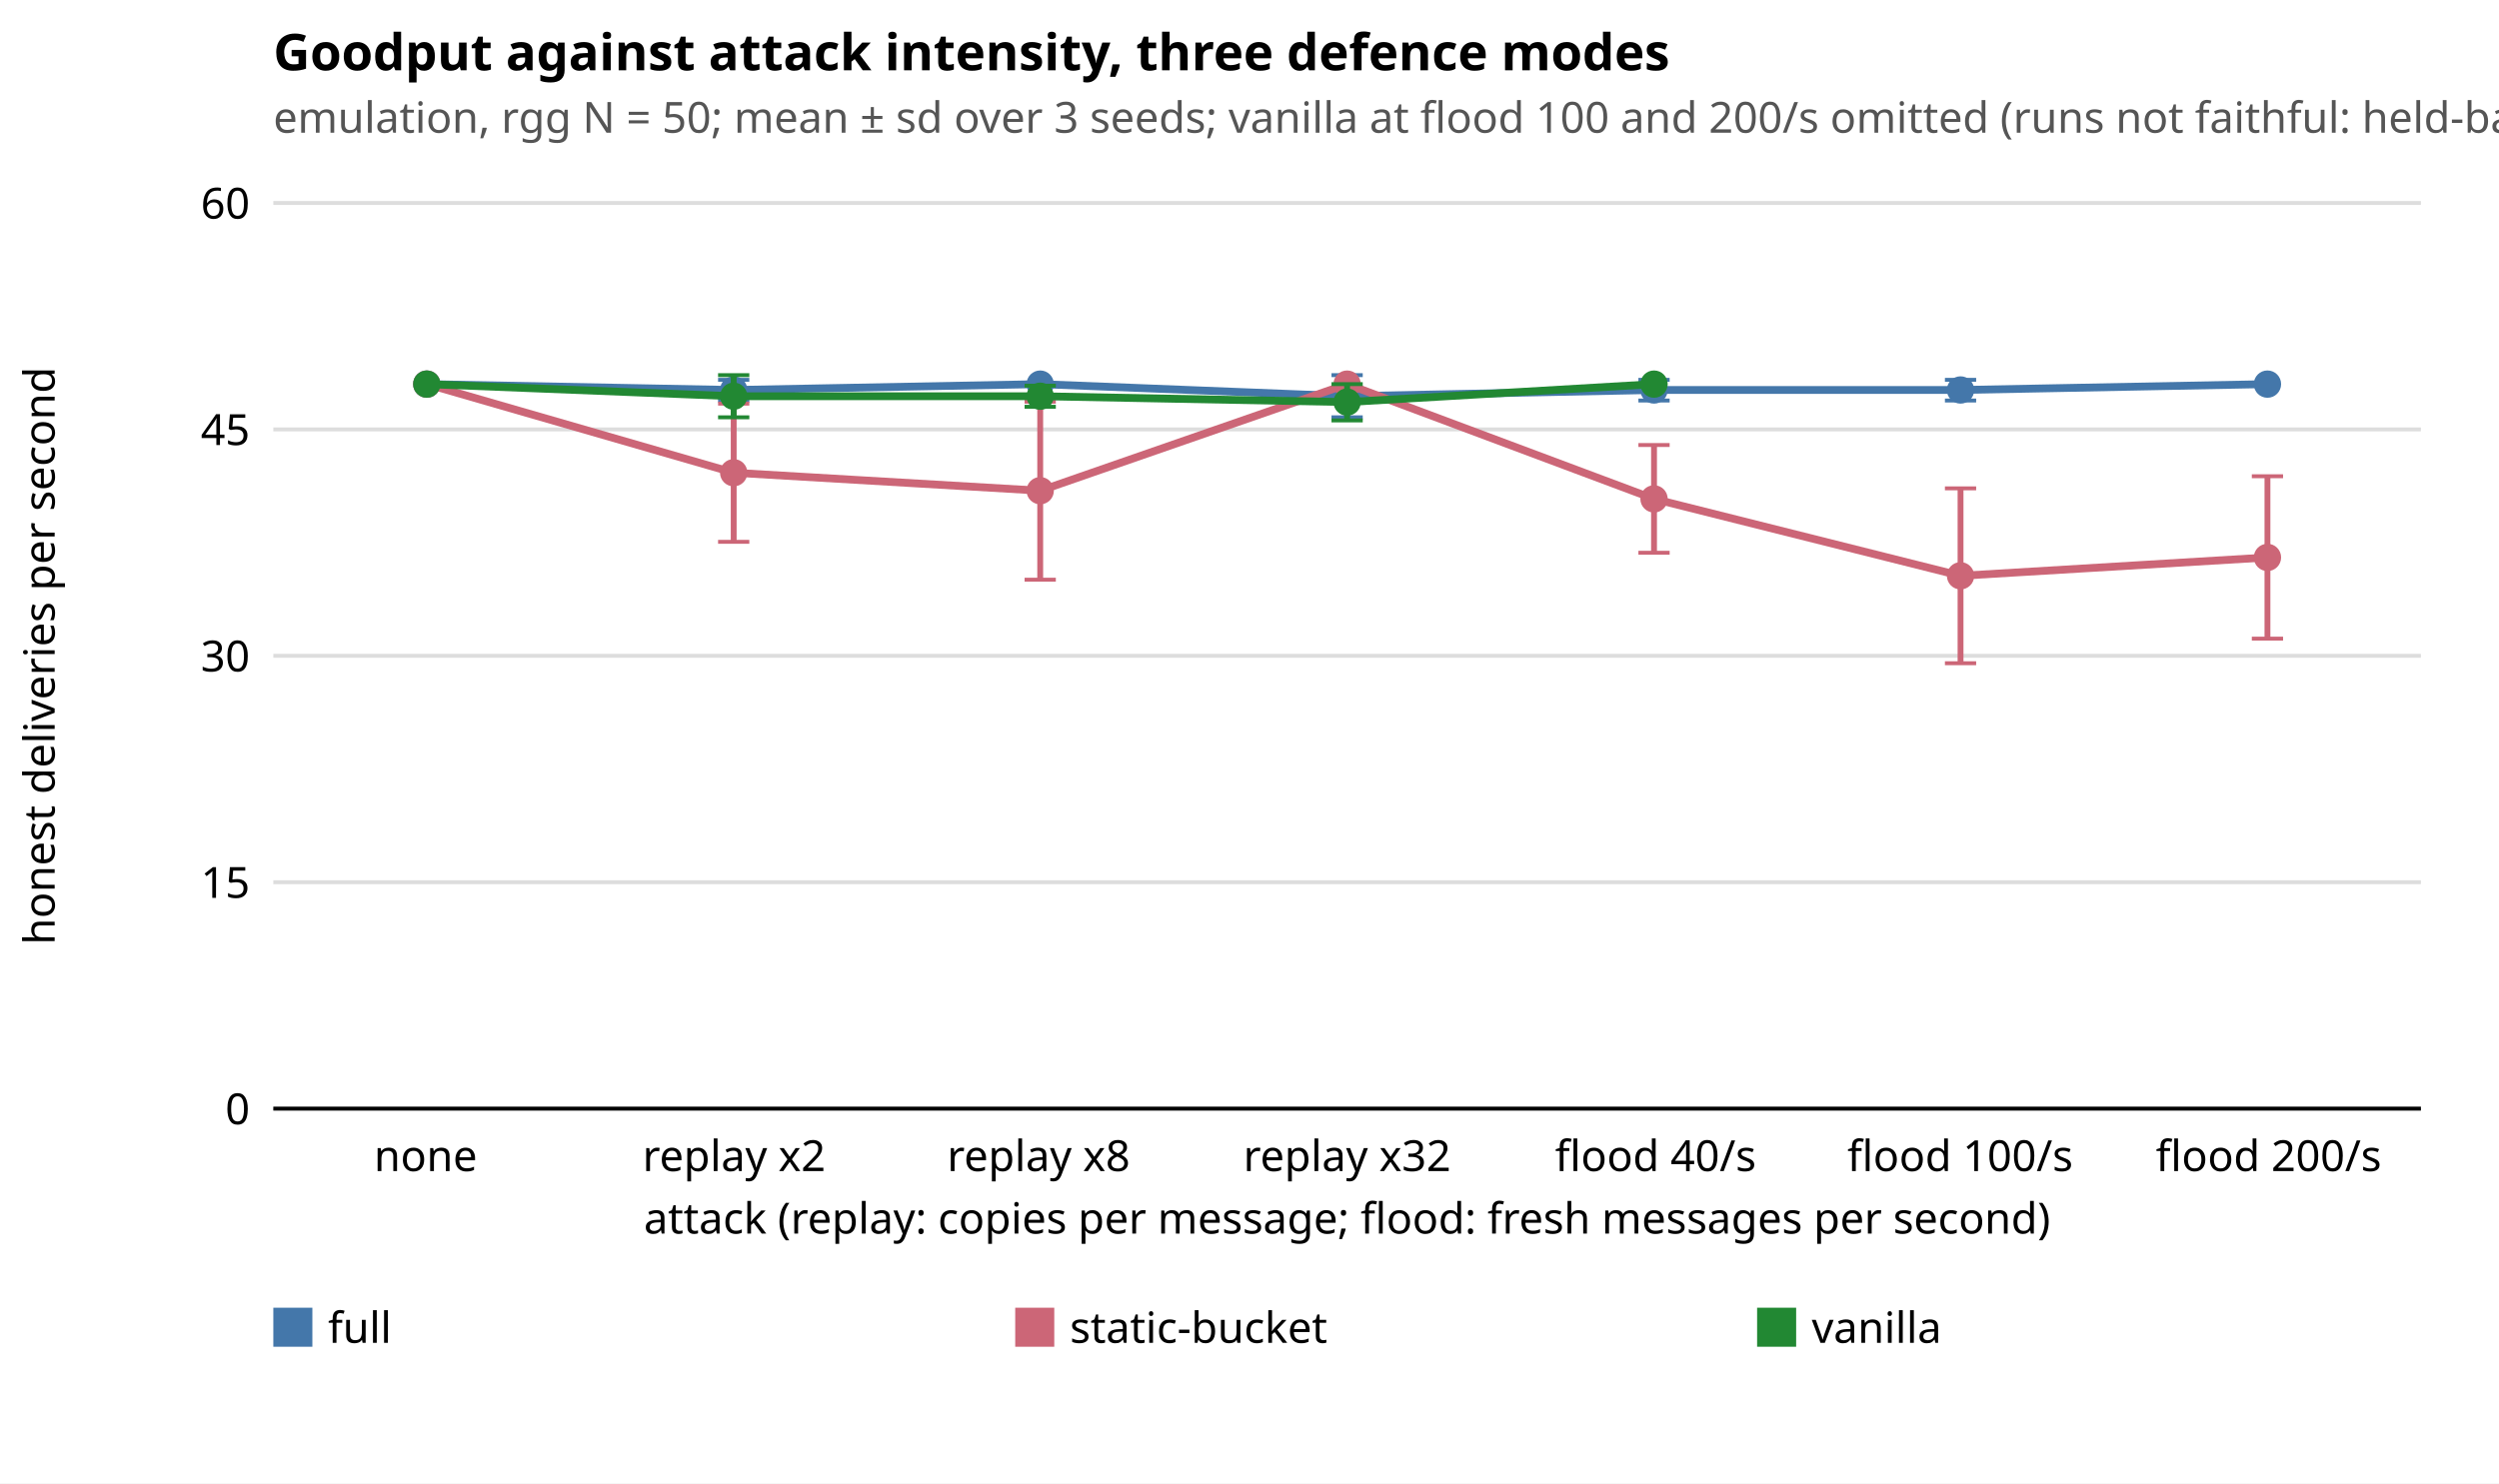
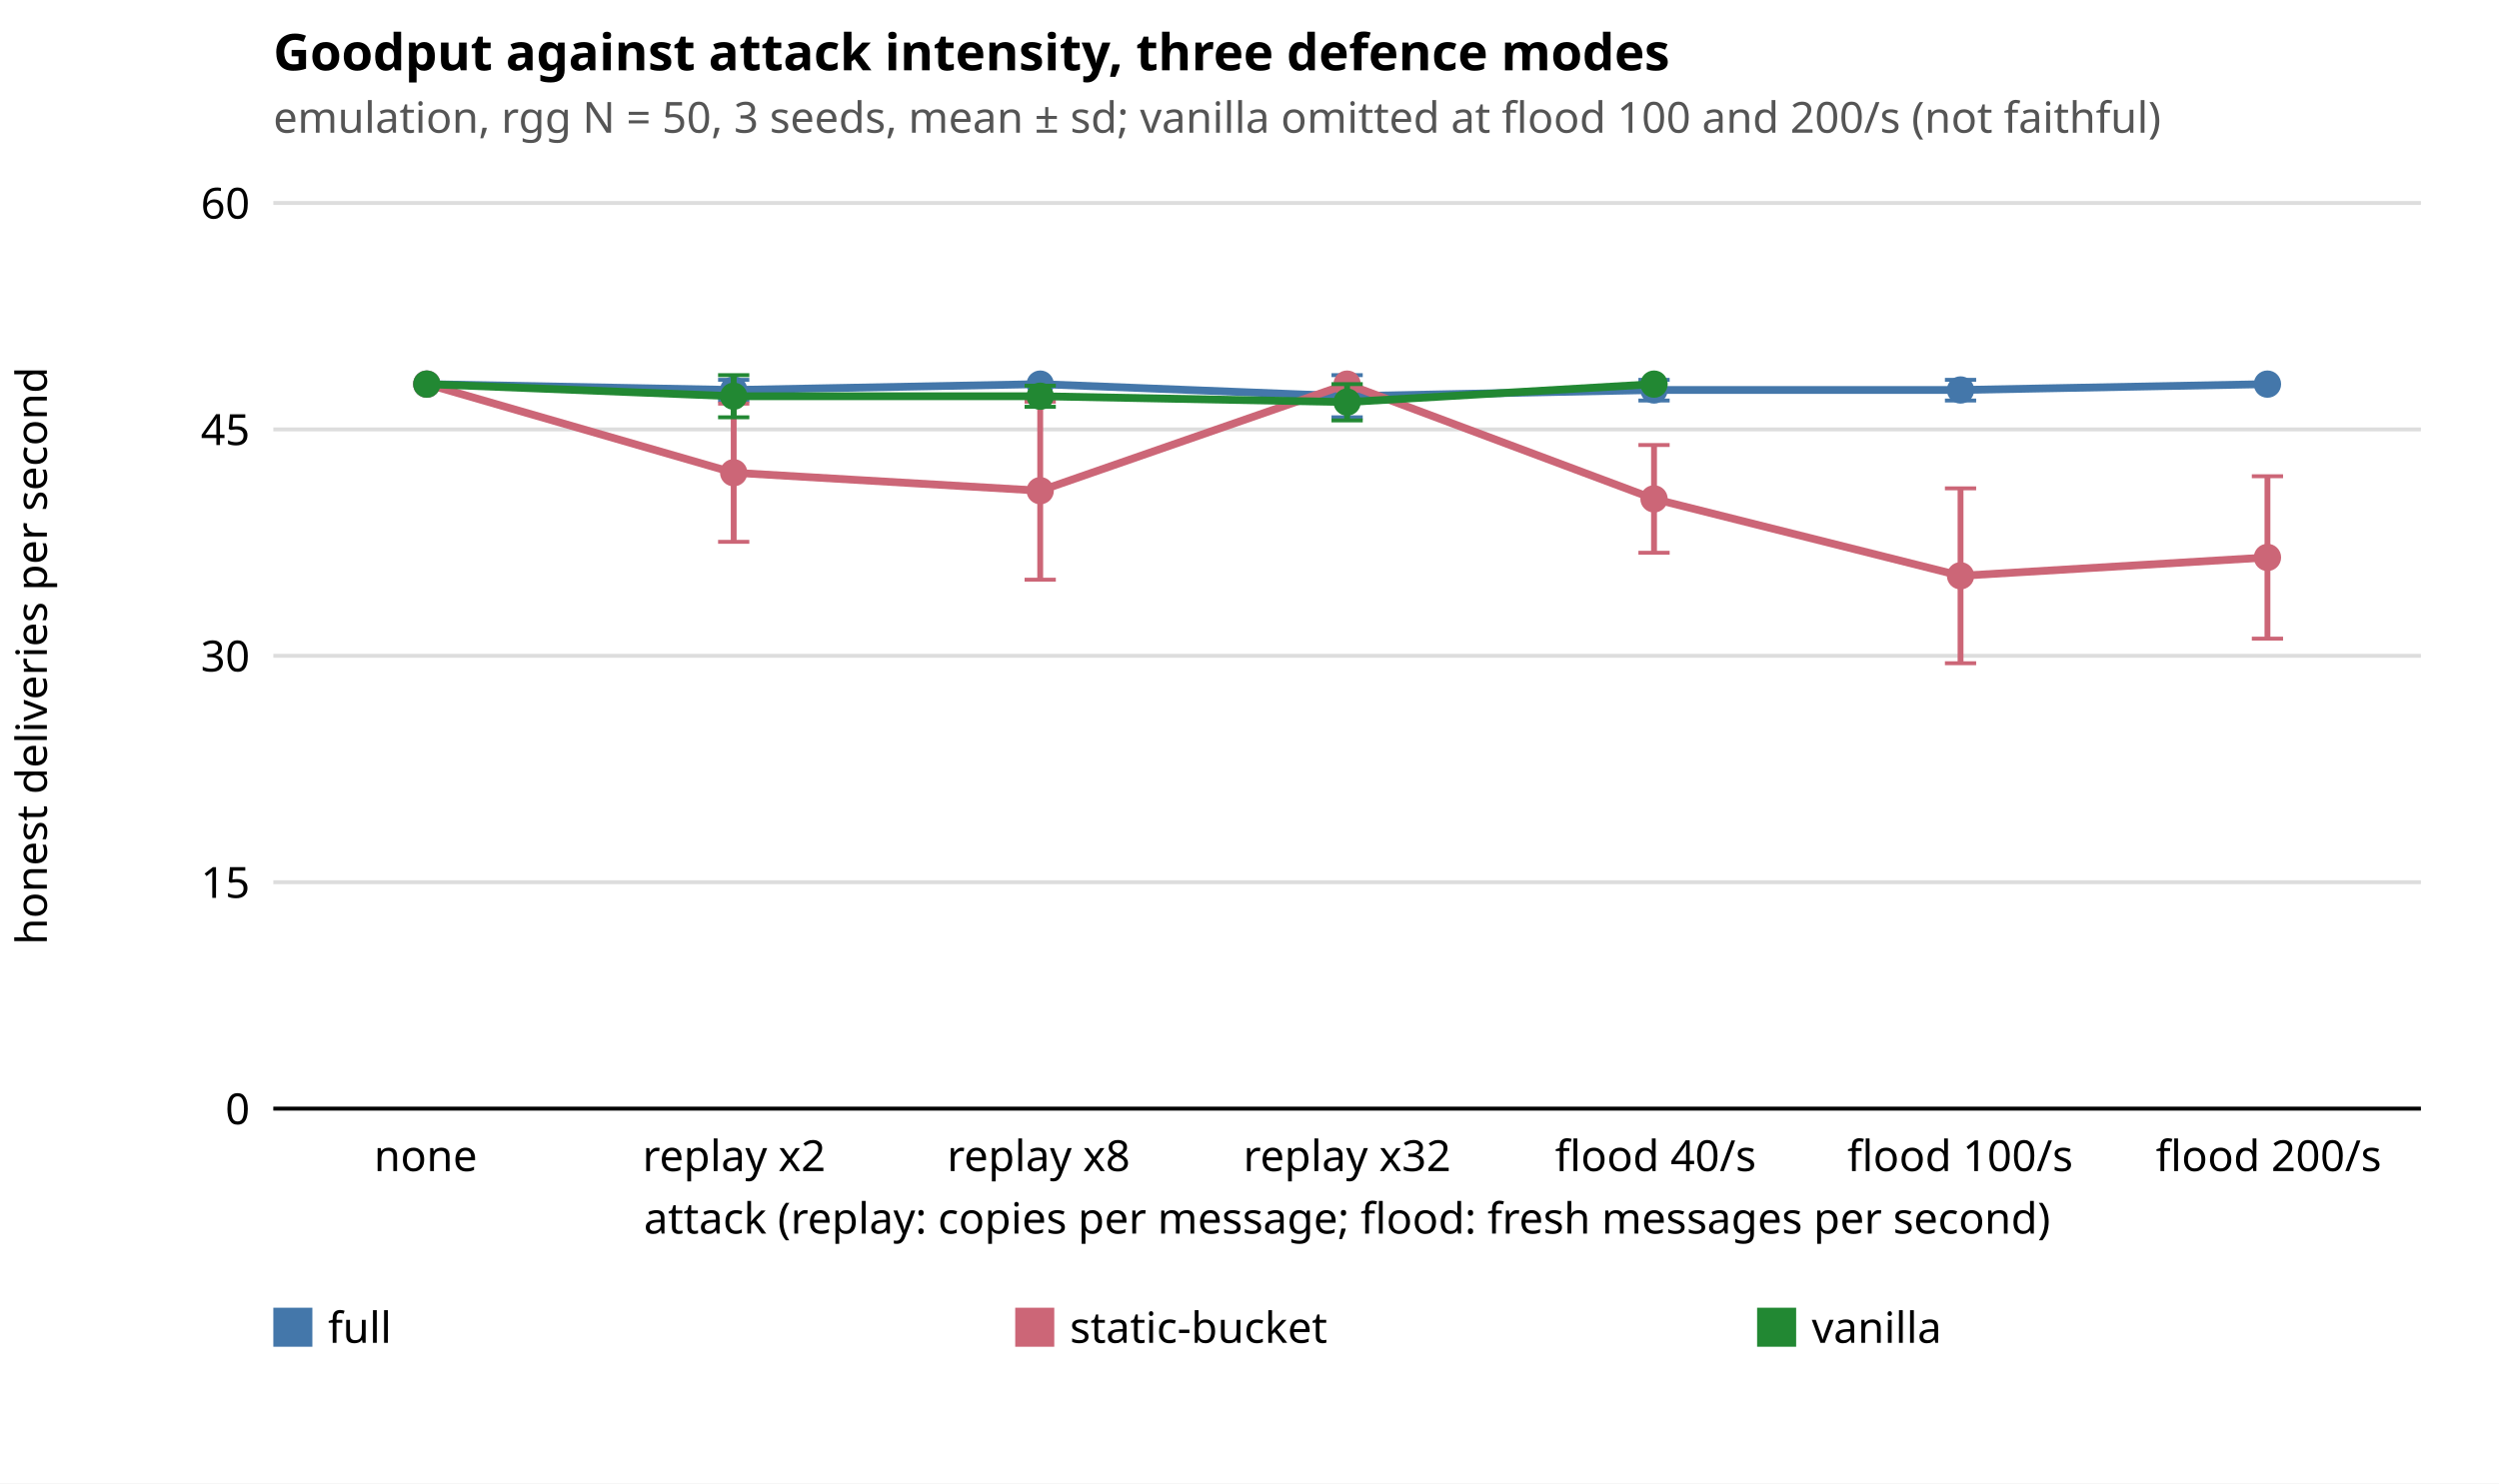
<svg xmlns="http://www.w3.org/2000/svg" viewBox="0 0 640 380" font-family="sans-serif" font-size="11">
  <rect width="640" height="380" fill="white" />
  <text x="70" y="18" font-size="13" font-weight="bold">Goodput against attack intensity, three defence modes</text>
-   <text x="70" y="34" fill="#555">emulation, rgg N = 50; mean ± sd over 3 seeds; vanilla at flood 100 and 200/s omitted (runs not faithful: held-back log lines, host CPU)</text>
+   <text x="70" y="34" fill="#555">emulation, rgg N = 50, 3 seeds, mean ± sd; vanilla omitted at flood 100 and 200/s (not faithful)</text>
  <line x1="70" y1="284" x2="620" y2="284" stroke="#ddd" />
  <text x="64" y="288" text-anchor="end">0</text>
  <line x1="70" y1="226" x2="620" y2="226" stroke="#ddd" />
  <text x="64" y="230" text-anchor="end">15</text>
  <line x1="70" y1="168" x2="620" y2="168" stroke="#ddd" />
  <text x="64" y="172" text-anchor="end">30</text>
  <line x1="70" y1="110" x2="620" y2="110" stroke="#ddd" />
  <text x="64" y="114" text-anchor="end">45</text>
  <line x1="70" y1="52" x2="620" y2="52" stroke="#ddd" />
  <text x="64" y="56" text-anchor="end">60</text>
-   <text x="14" y="168" transform="rotate(-90 14 168)" text-anchor="middle">honest deliveries per second</text>
+   <text x="12" y="168" transform="rotate(-90 12 168)" text-anchor="middle">honest deliveries per second</text>
  <text x="109" y="300" text-anchor="middle">none</text>
  <text x="188" y="300" text-anchor="middle">replay x2</text>
  <text x="266" y="300" text-anchor="middle">replay x8</text>
  <text x="345" y="300" text-anchor="middle">replay x32</text>
  <text x="424" y="300" text-anchor="middle">flood 40/s</text>
  <text x="502" y="300" text-anchor="middle">flood 100/s</text>
  <text x="581" y="300" text-anchor="middle">flood 200/s</text>
  <text x="345" y="316" text-anchor="middle">attack (replay: copies per message; flood: fresh messages per second)</text>
  <line x1="70" y1="284" x2="620" y2="284" stroke="black" />
  <polyline fill="none" stroke="#4477aa" stroke-width="2" points="109.3,98.4 187.9,99.9 266.4,98.4 345.0,101.5 423.6,99.9 502.1,99.9 580.7,98.4" />
  <line x1="187.9" y1="102.6" x2="187.9" y2="97.3" stroke="#4477aa" stroke-width="1.5" />
  <line x1="183.9" y1="102.6" x2="191.9" y2="102.6" stroke="#4477aa" />
  <line x1="183.9" y1="97.3" x2="191.9" y2="97.3" stroke="#4477aa" />
  <line x1="345.0" y1="106.9" x2="345.0" y2="96.1" stroke="#4477aa" stroke-width="1.5" />
  <line x1="341.0" y1="106.9" x2="349.0" y2="106.9" stroke="#4477aa" />
  <line x1="341.0" y1="96.1" x2="349.0" y2="96.1" stroke="#4477aa" />
  <line x1="423.6" y1="102.6" x2="423.6" y2="97.3" stroke="#4477aa" stroke-width="1.5" />
  <line x1="419.6" y1="102.6" x2="427.6" y2="102.6" stroke="#4477aa" />
  <line x1="419.6" y1="97.3" x2="427.6" y2="97.3" stroke="#4477aa" />
  <line x1="502.1" y1="102.6" x2="502.1" y2="97.3" stroke="#4477aa" stroke-width="1.5" />
  <line x1="498.1" y1="102.6" x2="506.1" y2="102.6" stroke="#4477aa" />
  <line x1="498.1" y1="97.3" x2="506.1" y2="97.3" stroke="#4477aa" />
  <circle cx="109.3" cy="98.4" r="3.5" fill="#4477aa" />
  <circle cx="187.9" cy="99.9" r="3.5" fill="#4477aa" />
  <circle cx="266.4" cy="98.4" r="3.5" fill="#4477aa" />
  <circle cx="345.0" cy="101.5" r="3.5" fill="#4477aa" />
  <circle cx="423.6" cy="99.9" r="3.5" fill="#4477aa" />
  <circle cx="502.1" cy="99.9" r="3.5" fill="#4477aa" />
  <circle cx="580.7" cy="98.4" r="3.5" fill="#4477aa" />
  <rect x="70" y="335" width="10" height="10" fill="#4477aa" />
  <text x="84" y="344">full</text>
  <polyline fill="none" stroke="#cc6677" stroke-width="2" points="109.3,98.4 187.9,121.1 266.4,125.7 345.0,98.4 423.6,127.8 502.1,147.5 580.7,142.8" />
  <line x1="187.9" y1="138.8" x2="187.9" y2="103.4" stroke="#cc6677" stroke-width="1.5" />
  <line x1="183.9" y1="138.8" x2="191.9" y2="138.8" stroke="#cc6677" />
  <line x1="183.9" y1="103.4" x2="191.9" y2="103.4" stroke="#cc6677" />
  <line x1="266.4" y1="148.5" x2="266.4" y2="102.9" stroke="#cc6677" stroke-width="1.5" />
  <line x1="262.4" y1="148.5" x2="270.4" y2="148.5" stroke="#cc6677" />
  <line x1="262.4" y1="102.9" x2="270.4" y2="102.9" stroke="#cc6677" />
  <line x1="423.6" y1="141.6" x2="423.6" y2="114.0" stroke="#cc6677" stroke-width="1.5" />
  <line x1="419.6" y1="141.6" x2="427.6" y2="141.6" stroke="#cc6677" />
  <line x1="419.6" y1="114.0" x2="427.6" y2="114.0" stroke="#cc6677" />
  <line x1="502.1" y1="169.9" x2="502.1" y2="125.1" stroke="#cc6677" stroke-width="1.5" />
  <line x1="498.1" y1="169.9" x2="506.1" y2="169.9" stroke="#cc6677" />
  <line x1="498.1" y1="125.1" x2="506.1" y2="125.1" stroke="#cc6677" />
  <line x1="580.7" y1="163.6" x2="580.7" y2="122.0" stroke="#cc6677" stroke-width="1.5" />
  <line x1="576.7" y1="163.6" x2="584.7" y2="163.6" stroke="#cc6677" />
  <line x1="576.7" y1="122.0" x2="584.7" y2="122.0" stroke="#cc6677" />
  <circle cx="109.3" cy="98.4" r="3.5" fill="#cc6677" />
  <circle cx="187.9" cy="121.1" r="3.5" fill="#cc6677" />
  <circle cx="266.4" cy="125.7" r="3.5" fill="#cc6677" />
  <circle cx="345.0" cy="98.4" r="3.5" fill="#cc6677" />
  <circle cx="423.6" cy="127.8" r="3.5" fill="#cc6677" />
  <circle cx="502.1" cy="147.5" r="3.5" fill="#cc6677" />
  <circle cx="580.7" cy="142.8" r="3.5" fill="#cc6677" />
  <rect x="260" y="335" width="10" height="10" fill="#cc6677" />
  <text x="274" y="344">static-bucket</text>
  <polyline fill="none" stroke="#228833" stroke-width="2" points="109.3,98.4 187.9,101.5 266.4,101.5 345.0,103.0 423.6,98.4" />
  <line x1="187.9" y1="106.9" x2="187.9" y2="96.1" stroke="#228833" stroke-width="1.5" />
  <line x1="183.9" y1="106.9" x2="191.9" y2="106.9" stroke="#228833" />
  <line x1="183.9" y1="96.1" x2="191.9" y2="96.1" stroke="#228833" />
  <line x1="266.4" y1="104.2" x2="266.4" y2="98.8" stroke="#228833" stroke-width="1.5" />
  <line x1="262.4" y1="104.2" x2="270.4" y2="104.2" stroke="#228833" />
  <line x1="262.4" y1="98.8" x2="270.4" y2="98.8" stroke="#228833" />
  <line x1="345.0" y1="107.7" x2="345.0" y2="98.4" stroke="#228833" stroke-width="1.5" />
  <line x1="341.0" y1="107.7" x2="349.0" y2="107.7" stroke="#228833" />
  <line x1="341.0" y1="98.4" x2="349.0" y2="98.4" stroke="#228833" />
  <circle cx="109.3" cy="98.4" r="3.5" fill="#228833" />
  <circle cx="187.9" cy="101.5" r="3.5" fill="#228833" />
  <circle cx="266.4" cy="101.5" r="3.5" fill="#228833" />
  <circle cx="345.0" cy="103.0" r="3.5" fill="#228833" />
  <circle cx="423.6" cy="98.4" r="3.5" fill="#228833" />
  <rect x="450" y="335" width="10" height="10" fill="#228833" />
  <text x="464" y="344">vanilla</text>
</svg>
